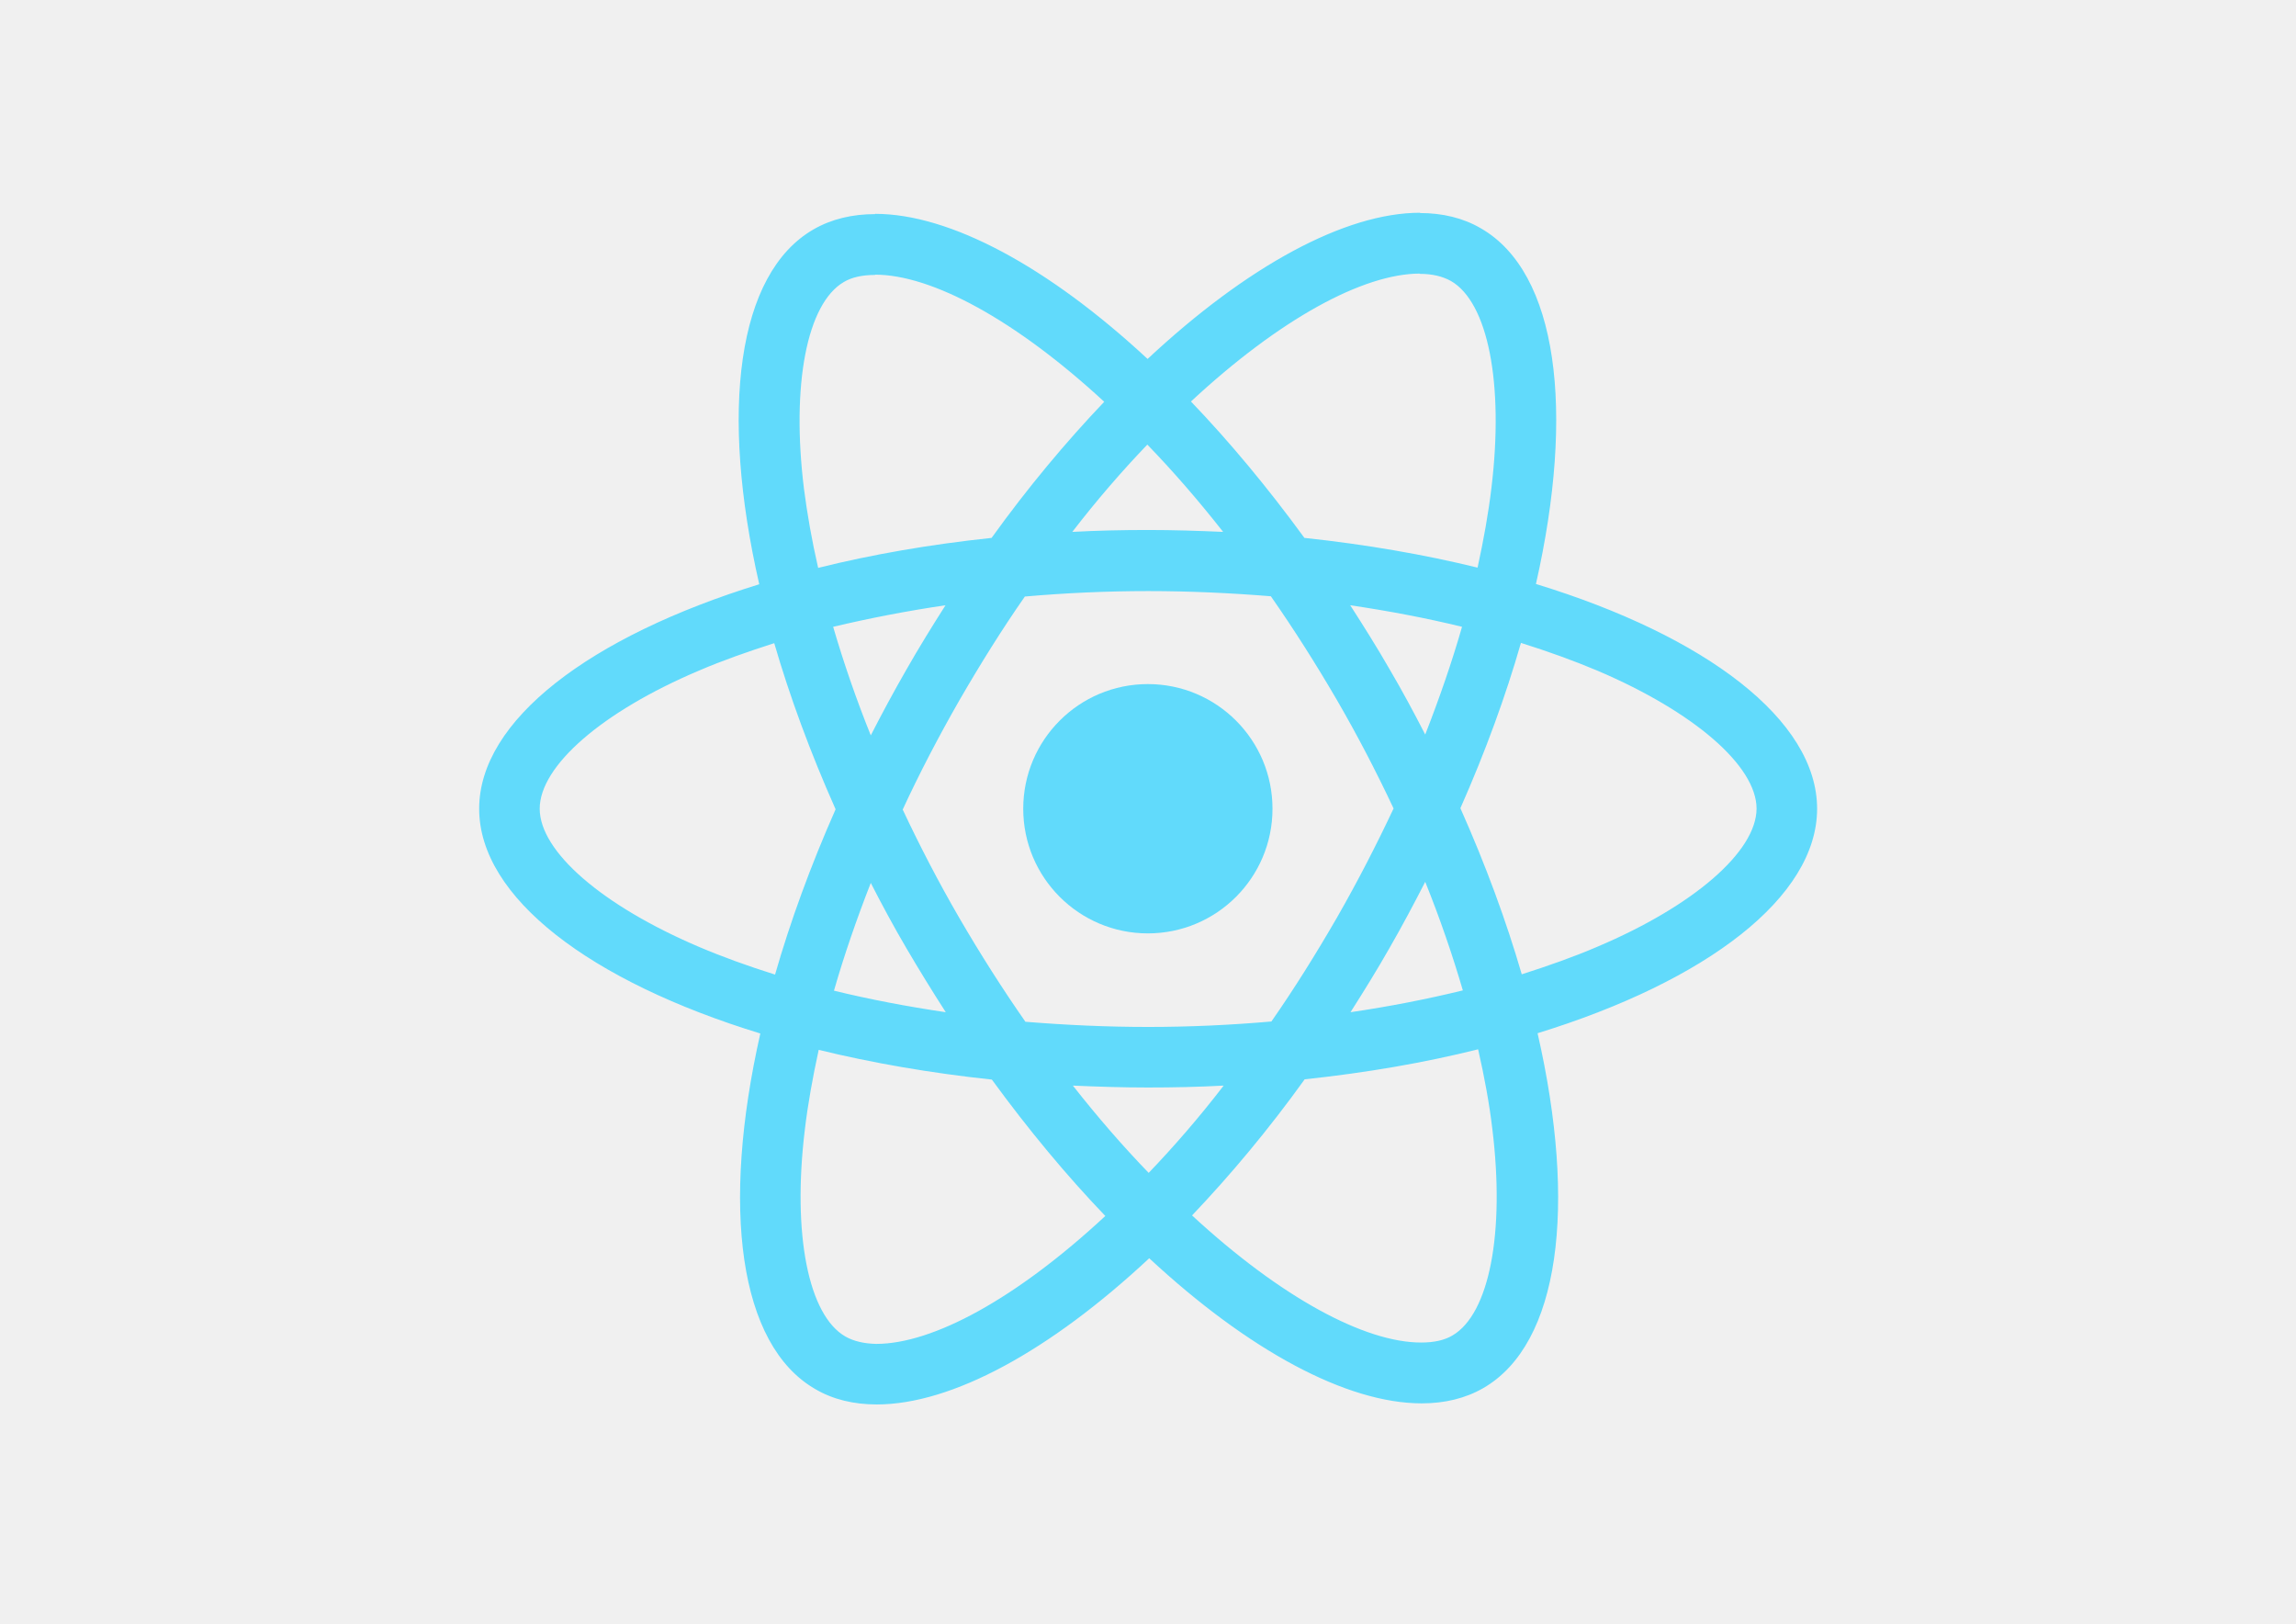
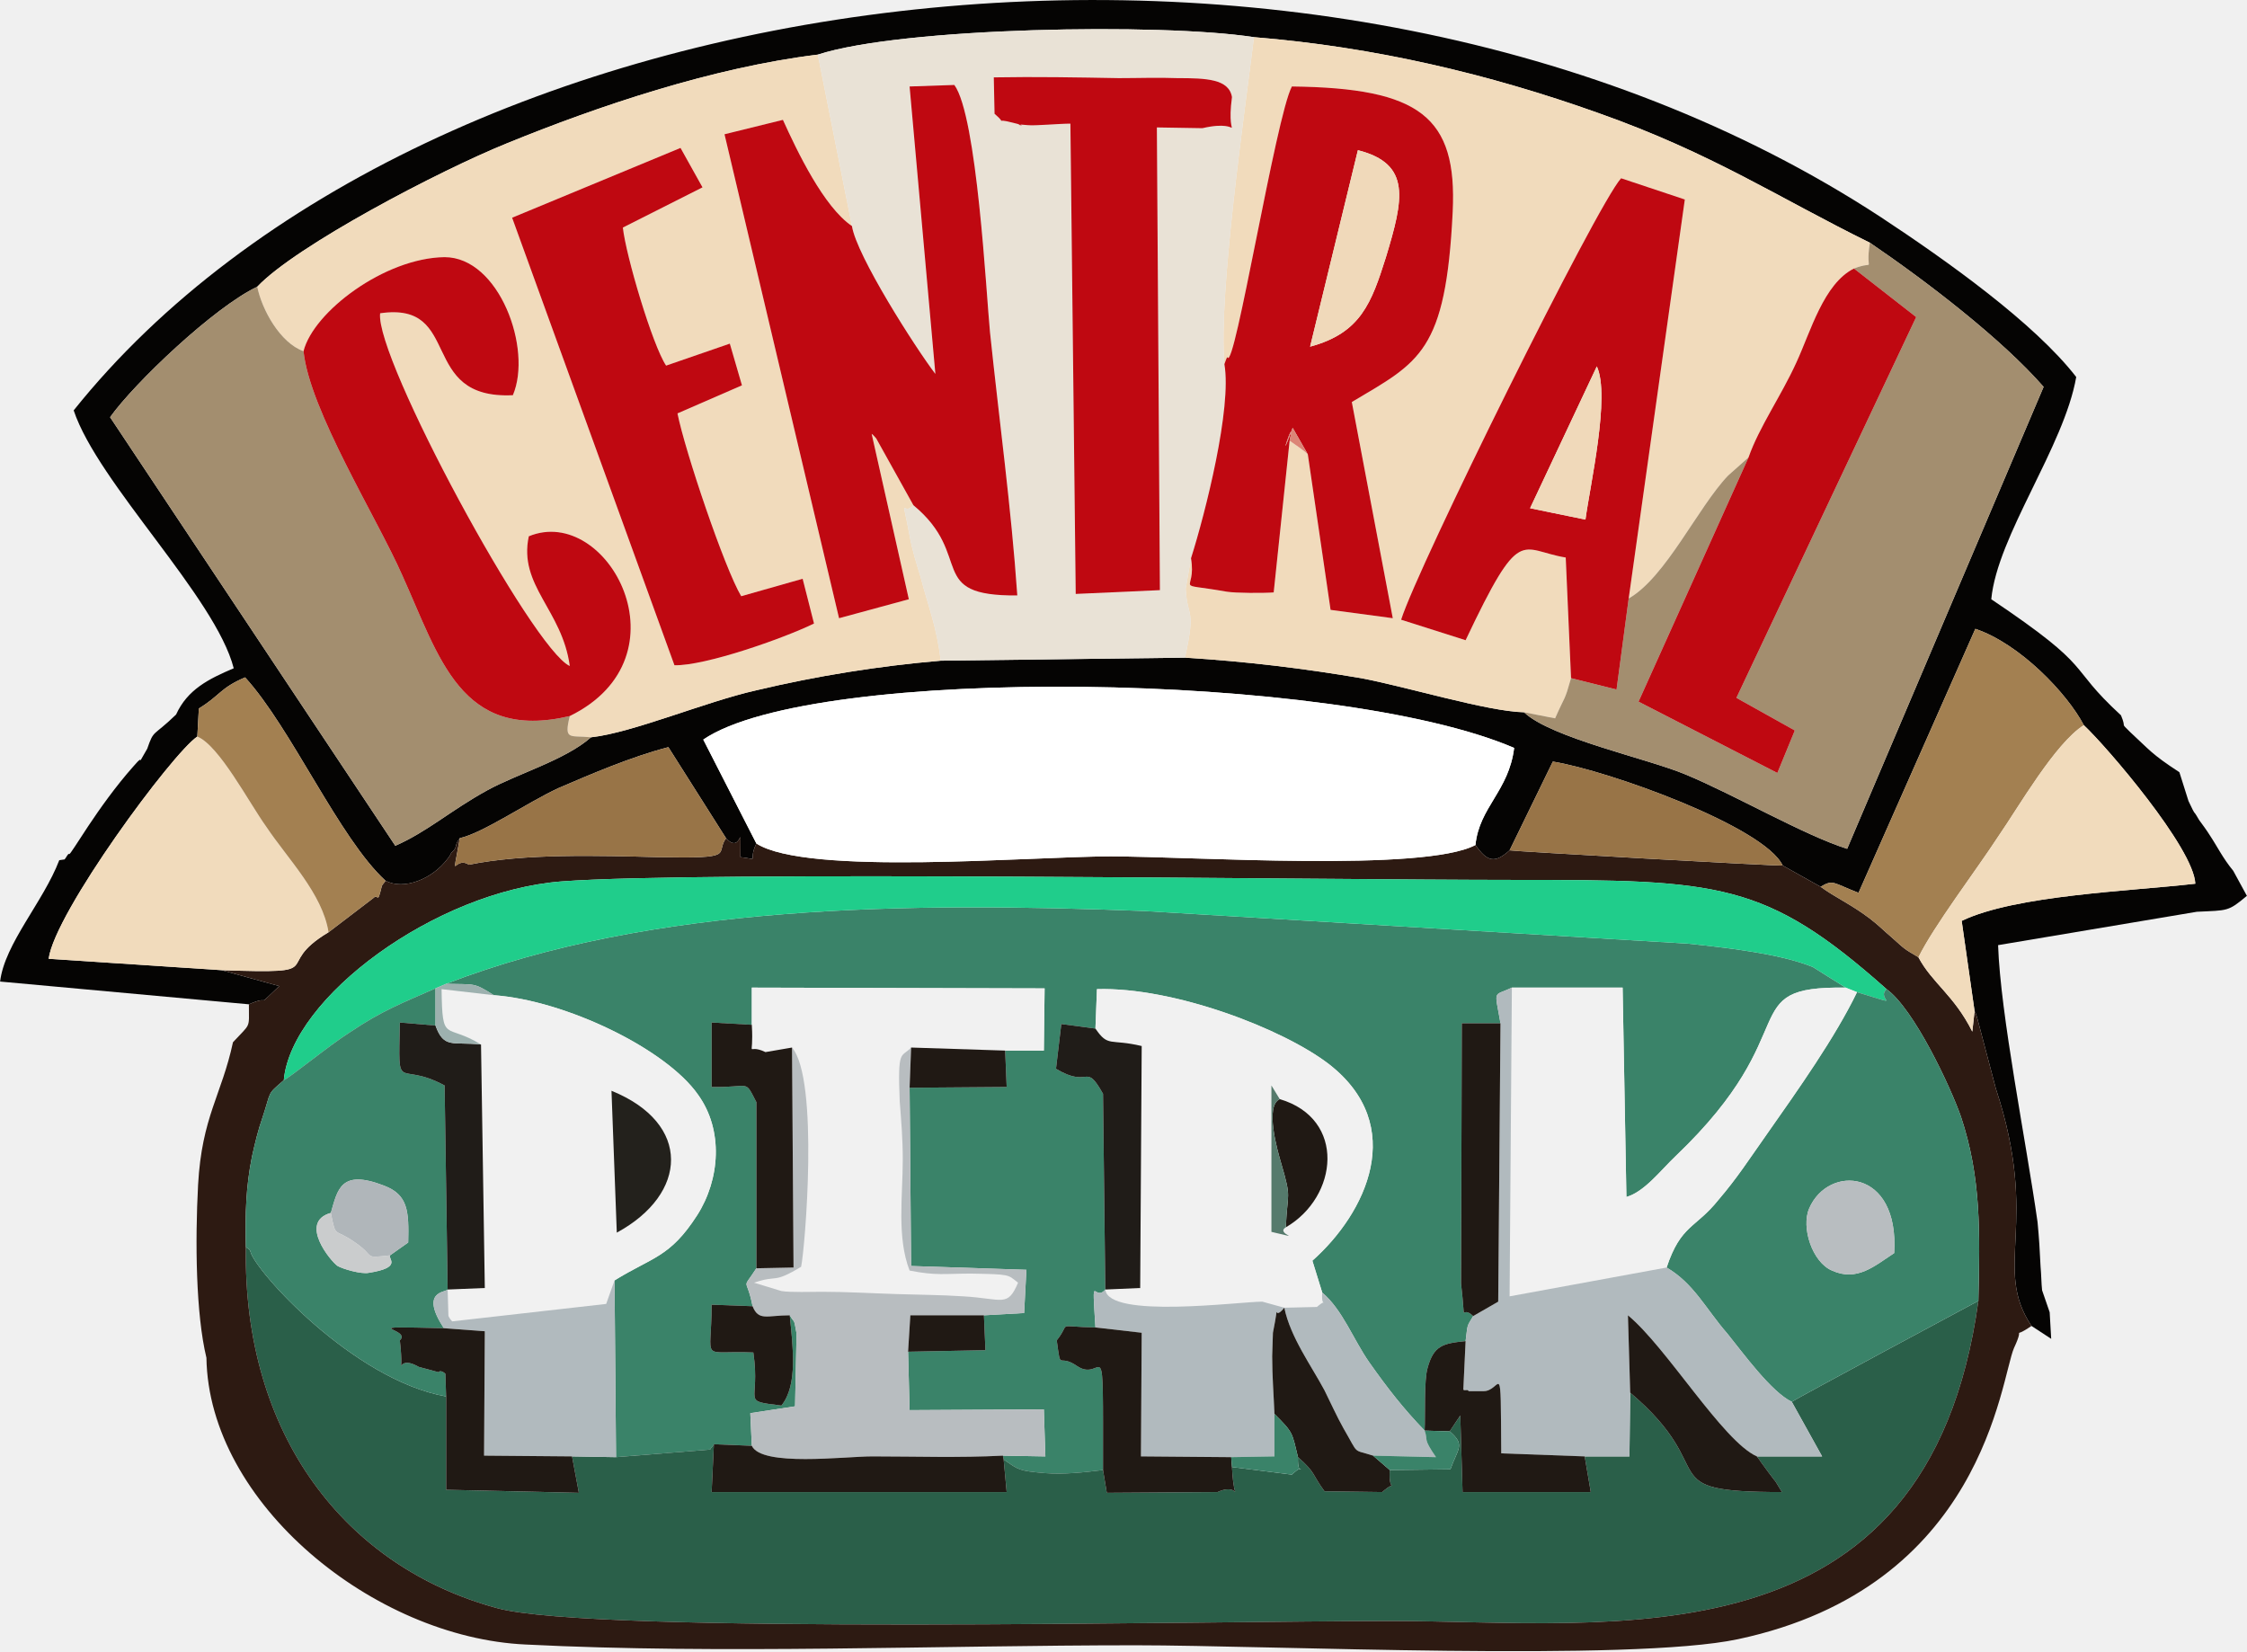
- <svg xmlns="http://www.w3.org/2000/svg" viewBox="0 0 841.9 595.3">
-   <g fill="#61DAFB">
-     <path d="M666.3 296.5c0-32.5-40.7-63.3-103.1-82.4 14.4-63.6 8-114.2-20.2-130.4-6.5-3.8-14.1-5.6-22.4-5.6v22.3c4.6 0 8.3.9 11.4 2.6 13.6 7.8 19.5 37.5 14.9 75.7-1.1 9.4-2.9 19.3-5.1 29.4-19.6-4.8-41-8.5-63.5-10.9-13.5-18.5-27.5-35.3-41.6-50 32.6-30.3 63.2-46.9 84-46.9V78c-27.5 0-63.5 19.6-99.9 53.6-36.4-33.8-72.4-53.2-99.9-53.2v22.3c20.7 0 51.4 16.5 84 46.6-14 14.7-28 31.4-41.3 49.9-22.6 2.4-44 6.1-63.6 11-2.3-10-4-19.7-5.2-29-4.7-38.2 1.1-67.9 14.6-75.8 3-1.8 6.9-2.6 11.5-2.6V78.5c-8.4 0-16 1.8-22.6 5.6-28.1 16.2-34.4 66.7-19.9 130.1-62.2 19.2-102.7 49.9-102.7 82.3 0 32.5 40.7 63.3 103.1 82.4-14.4 63.6-8 114.2 20.2 130.4 6.5 3.8 14.1 5.6 22.5 5.6 27.5 0 63.5-19.6 99.9-53.6 36.4 33.8 72.4 53.2 99.9 53.2 8.4 0 16-1.8 22.6-5.6 28.1-16.2 34.4-66.7 19.9-130.1 62-19.1 102.5-49.9 102.5-82.3zm-130.2-66.7c-3.7 12.9-8.3 26.2-13.5 39.5-4.1-8-8.4-16-13.1-24-4.6-8-9.5-15.8-14.4-23.4 14.2 2.1 27.9 4.7 41 7.9zm-45.8 106.5c-7.8 13.5-15.8 26.3-24.1 38.2-14.9 1.3-30 2-45.2 2-15.1 0-30.2-.7-45-1.9-8.3-11.9-16.4-24.6-24.2-38-7.6-13.1-14.5-26.4-20.8-39.8 6.2-13.4 13.2-26.8 20.7-39.9 7.8-13.5 15.8-26.3 24.1-38.2 14.9-1.3 30-2 45.2-2 15.1 0 30.2.7 45 1.9 8.3 11.9 16.4 24.6 24.2 38 7.6 13.1 14.5 26.4 20.8 39.8-6.3 13.4-13.2 26.8-20.7 39.9zm32.3-13c5.4 13.4 10 26.8 13.8 39.8-13.1 3.2-26.9 5.9-41.2 8 4.9-7.7 9.8-15.6 14.4-23.7 4.6-8 8.9-16.1 13-24.1zM421.2 430c-9.3-9.6-18.6-20.3-27.8-32 9 .4 18.2.7 27.5.7 9.4 0 18.7-.2 27.8-.7-9 11.7-18.3 22.4-27.5 32zm-74.4-58.9c-14.2-2.1-27.9-4.7-41-7.9 3.7-12.9 8.3-26.2 13.5-39.5 4.1 8 8.4 16 13.1 24 4.7 8 9.5 15.8 14.4 23.4zM420.7 163c9.3 9.6 18.6 20.3 27.8 32-9-.4-18.2-.7-27.5-.7-9.4 0-18.7.2-27.8.7 9-11.7 18.3-22.4 27.5-32zm-74 58.9c-4.9 7.7-9.8 15.6-14.4 23.7-4.6 8-8.9 16-13 24-5.4-13.4-10-26.8-13.8-39.8 13.1-3.1 26.9-5.8 41.2-7.9zm-90.5 125.2c-35.4-15.1-58.3-34.9-58.3-50.6 0-15.7 22.9-35.6 58.3-50.6 8.6-3.7 18-7 27.7-10.1 5.7 19.6 13.2 40 22.5 60.9-9.2 20.8-16.6 41.1-22.2 60.6-9.9-3.1-19.3-6.5-28-10.2zM310 490c-13.6-7.8-19.5-37.5-14.9-75.7 1.1-9.4 2.9-19.3 5.1-29.4 19.6 4.8 41 8.5 63.5 10.9 13.5 18.5 27.5 35.3 41.6 50-32.6 30.3-63.2 46.9-84 46.9-4.5-.1-8.3-1-11.3-2.7zm237.2-76.2c4.7 38.2-1.1 67.9-14.6 75.8-3 1.8-6.9 2.6-11.5 2.6-20.7 0-51.4-16.5-84-46.6 14-14.7 28-31.4 41.3-49.9 22.6-2.4 44-6.1 63.6-11 2.3 10.1 4.1 19.8 5.2 29.1zm38.5-66.7c-8.6 3.7-18 7-27.7 10.1-5.7-19.6-13.2-40-22.5-60.9 9.2-20.8 16.6-41.1 22.2-60.6 9.9 3.1 19.3 6.5 28.1 10.2 35.4 15.1 58.3 34.9 58.3 50.6-.1 15.7-23 35.6-58.4 50.6zM320.8 78.4z" />
-     <circle cx="420.9" cy="296.5" r="45.7" />
-     <path d="M520.5 78.1z" />
+ <svg xmlns="http://www.w3.org/2000/svg" xml:space="preserve" width="2.667in" height="1.96in" version="1.1" style="shape-rendering:geometricPrecision; text-rendering:geometricPrecision; image-rendering:optimizeQuality; fill-rule:evenodd; clip-rule:evenodd" viewBox="0 0 2962 2177">
+   <defs>
+     <style type="text/css">
+    
+     .fil2 {fill:#050403}
+     .fil16 {fill:#201914}
+     .fil15 {fill:#201C18}
+     .fil9 {fill:#20CD8B}
+     .fil18 {fill:#23211C}
+     .fil1 {fill:#2A5F49}
+     .fil4 {fill:#2D1A12}
+     .fil0 {fill:#3A8369}
+     .fil21 {fill:#557A6C}
+     .fil14 {fill:#987447}
+     .fil22 {fill:#9DB1AF}
+     .fil13 {fill:#A38051}
+     .fil7 {fill:#A38E6F}
+     .fil19 {fill:#B0B6BA}
+     .fil11 {fill:#B1BABE}
+     .fil12 {fill:#B8BDC0}
+     .fil8 {fill:#BF0811}
+     .fil20 {fill:#CACCCD}
+     .fil23 {fill:#DC8576}
+     .fil5 {fill:#E9E2D6}
+     .fil17 {fill:#F0D9BA}
+     .fil3 {fill:#F1DBBC}
+     .fil10 {fill:#F1F1F1}
+     .fil6 {fill:white}
+    
+   </style>
+   </defs>
+   <g id="Layer_x0020_1">
+     <g id="_2606298217888">
+       <path class="fil0" d="M588 1297c39,1 36,-2 63,15 95,7 227,71 269,131 34,47 29,112 -1,159 -36,56 -59,55 -109,86l2 233 124 -10c1,-2 4,-5 5,-7l50 2 -2 -43 59 -9 2 -96c-4,-22 -2,-12 -9,-24 4,41 11,92 -11,119 -55,-7 -27,-2 -37,-70 -72,-3 -55,15 -55,-63l54 2c-8,-41 -15,-19 5,-50l0 -219c-16,-31 -7,-19 -59,-20l0 -85 53 3 0 -49 386 1 -1 82 -51 0 2 48 -128 1 2 235 152 5 -3 57 -53 3 2 46 -102 2 2 77 177 -1 2 62 -56 -1 1 5c20,14 20,15 54,18 26,2 52,-1 77,-4 0,-199 2,-113 -34,-137 -26,-18 -21,9 -27,-34 20,-25 -4,-18 51,-17 -5,-79 -2,-32 13,-50l-3 -258c-24,-43 -17,-6 -62,-33l7 -59 45 6 2 -52c101,-3 245,52 306,99 104,81 49,196 -22,259l13 42c27,23 41,62 62,92 24,34 45,61 73,90 1,-20 -1,-67 4,-83 8,-29 20,-32 50,-35 3,-23 1,-18 10,-33 -18,-17 -9,19 -16,-43l1 -343 51 0c-8,-46 -10,-35 15,-47l146 0 5 276c24,-7 45,-35 65,-54 175,-167 75,-224 224,-222l-43 -27c-43,-18 -118,-26 -165,-31l-717 -43c-309,-12 -649,-9 -920,96z" />
+       <path class="fil1" d="M2608 1715c-6,3 -244,131 -246,133l40 72 -86 0c2,3 4,5 5,7l11 15c14,19 3,2 17,25 -176,0 -77,-27 -200,-131l-1 84 -59 0 8 47 -169 0 -3 -101 -14 21c21,18 11,22 1,50l-80 1c-2,36 13,9 -10,29l-76 -1c-17,-23 -11,-24 -35,-45 -1,32 13,3 -8,23l-79 -10c3,58 14,18 -19,33l-146 1 -5 -30c-25,3 -51,6 -77,4 -34,-3 -34,-4 -54,-18l4 43 -389 0 3 -63c-1,2 -4,5 -5,7l-124 10 -58 -1 9 48 -175 -4 0 -123c-123,-22 -252,-166 -258,-191 -1,-4 -4,-4 -6,-6 -4,249 132,422 331,476 127,35 940,17 1178,17 291,0 708,65 775,-422z" />
+       <path class="fil2" d="M2009 939c-48,-1 -156,-34 -215,-45 -77,-13 -151,-22 -232,-27l-322 4c-82,7 -163,20 -243,39 -67,15 -163,56 -218,62 -34,30 -97,48 -137,70 -49,27 -78,54 -121,73l-376 -565c32,-45 137,-145 194,-172 51,-54 240,-153 329,-189 120,-49 271,-100 410,-117 111,-36 452,-42 575,-23 160,13 311,49 454,100 150,53 238,112 358,171 75,51 174,127 229,190l-259 609c-57,-18 -148,-71 -213,-98 -50,-21 -177,-48 -213,-82zm-1777 3c-31,30 -29,19 -38,45 -18,31 0,2 -18,23 -48,54 -83,118 -85,116 -1,-2 -4,5 -6,7l-7 1c-21,55 -72,110 -78,160l328 30c32,-14 6,8 40,-24l-76 -21 -228 -15c8,-61 163,-271 196,-293l2 -37c28,-17 28,-27 61,-41 61,67 124,212 185,268 24,13 62,-2 82,-29 2,-2 4,-6 5,-8 2,-2 5,-4 6,-9 1,-5 3,-7 5,-10 31,-7 89,-47 130,-66 42,-18 95,-41 145,-54l76 120c22,24 19,-31 19,25 27,3 9,7 21,-18l-70 -137c145,-99 834,-90 1069,11 -7,57 -46,78 -51,128 16,23 26,24 45,7l57 -117c74,12 279,86 303,137l50 28c17,-10 16,-5 50,8l154 -348c59,20 121,85 143,127 30,28 145,162 147,209 -87,10 -237,15 -308,49l17 119c2,3 3,8 4,11l24 91c59,179 -5,235 47,313l26 17 -2 -35 -10 -29c-1,-9 -1,-20 -2,-31 -1,-22 -2,-38 -4,-59 -15,-106 -49,-274 -52,-365l262 -44c41,-2 41,0 66,-21l-18 -33c-14,-17 -21,-32 -31,-47 -3,-5 -11,-16 -14,-20 -11,-19 -2,0 -14,-25l-12 -38c-37,-24 -40,-30 -65,-53 -14,-14 -4,-3 -12,-22 -74,-68 -31,-59 -171,-153 8,-84 96,-201 112,-293 -55,-71 -170,-153 -258,-211 -739,-483 -1918,-325 -2382,255 32,96 187,246 211,340 -33,14 -61,28 -76,61z" />
+       <path class="fil3" d="M1614 480c1,-3 4,-11 4,-9 9,21 64,-318 85,-357 169,2 218,40 212,165 -9,186 -44,198 -133,251l54 285 -82 -11 -30 -205c-2,-3 -21,-16 -24,-18l-21 200c-13,1 -50,1 -62,-1 -74,-13 -39,3 -47,-44l-7 40c2,40 14,24 -1,91 81,5 155,14 232,27 59,11 167,44 215,45l41 8c14,-32 12,-21 21,-53l-7 -159c-61,-10 -59,-45 -132,109l-85 -27c22,-70 258,-547 290,-582l84 28 -74 526c49,-28 91,-120 131,-162l27 -24c14,-40 43,-81 63,-125 19,-41 36,-104 76,-124 31,-12 14,9 21,-34 -120,-59 -208,-118 -358,-171 -143,-51 -294,-87 -454,-100 -12,98 -47,337 -39,431z" />
+       <path class="fil3" d="M821 300c4,37 39,155 57,182l84 -29 16 55 -85 37c10,50 62,204 84,241l81 -23 15 59c-41,20 -144,56 -184,55l-214 -590 222 -92 29 52 -105 53zm-482 78c6,30 30,74 61,85 13,-52 107,-123 186,-124 72,0 116,121 90,182 -126,6 -65,-124 -175,-108 -7,59 201,443 250,465 -10,-74 -68,-106 -54,-171 104,-43 213,159 54,237 -8,33 0,25 28,28 55,-6 151,-47 218,-62 80,-19 161,-32 243,-39 -5,-44 -16,-70 -27,-112 -4,-13 -11,-35 -14,-53 -11,-59 -9,-24 5,-40l-49 -88c-2,-2 -4,-5 -6,-6l49 218 -92 25 -151 -638 77 -19c19,42 54,115 91,140l-45 -226c-139,17 -290,68 -410,117 -89,36 -278,135 -329,189z" />
+       <path class="fil4" d="M324 1644c-1,-44 0,-79 8,-119 4,-18 8,-35 14,-52 12,-36 5,-29 28,-49 10,-109 200,-249 366,-262 185,-14 1002,-2 1256,-2 271,0 331,2 491,144 36,26 84,128 98,168 27,81 25,153 23,243 -67,487 -484,422 -775,422 -238,0 -1051,18 -1178,-17 -199,-54 -335,-227 -331,-476zm184 -483c-1,3 -4,4 -5,8 -6,25 -4,8 -11,15l-59 45c-77,46 7,55 -141,50l76 21c-34,32 -8,10 -40,24 0,33 3,24 -21,50 -15,70 -41,98 -46,188 -4,75 -3,170 11,228 3,192 221,369 421,378 257,13 544,1 804,1 177,0 653,22 794,-8 324,-69 346,-342 364,-384 16,-34 -6,-9 23,-29 -52,-78 12,-134 -47,-313l-24 -91c-1,-3 -2,-8 -4,-11l-3 27c-24,-48 -53,-64 -71,-98 -20,-12 -16,-9 -35,-26 -13,-11 -16,-15 -29,-25 -25,-19 -46,-28 -65,-42l-50 -28c-7,1 -359,-19 -360,-20 -19,17 -29,16 -45,-7 -68,36 -373,15 -481,15 -106,0 -400,26 -467,-17 -12,25 6,21 -21,18 0,-56 3,-1 -19,-25 -15,21 16,27 -89,25 -79,-2 -177,-5 -250,10 -20,-13 -23,29 -12,-35 -2,3 -4,5 -5,10 -1,5 -4,7 -6,9 -1,2 -3,6 -5,8 -20,27 -58,42 -82,29z" />
+       <path class="fil5" d="M1311 150l-1 -48c55,-1 110,0 165,1 25,0 52,-1 77,0 38,0 68,1 72,25 -9,67 21,27 -39,41 0,0 -53,-1 -60,-1l4 610 -111 5 -7 -620c-15,0 -47,3 -56,2 -31,-3 10,4 -19,-3 -30,-8 -5,5 -25,-12zm-233 -78l45 226c6,39 84,161 110,195l-34 -379 59 -2c30,41 42,275 47,326 12,115 28,231 36,347 -122,1 -56,-52 -137,-119 -14,16 -16,-19 -5,40 3,18 10,40 14,53 11,42 22,68 27,112l322 -4c15,-67 3,-51 1,-91l7 -40c19,-60 54,-198 44,-256 -8,-94 27,-333 39,-431 -123,-19 -464,-13 -575,23z" />
+       <path class="fil6" d="M997 1112c67,43 361,17 467,17 108,0 413,21 481,-15 5,-50 44,-71 51,-128 -235,-101 -924,-110 -1069,-11l70 137z" />
+       <path class="fil7" d="M2444 354l82 64 -237 502 77 43 -23 56 -183 -94 145 -322 -27 24c-40,42 -82,134 -131,162l-16 120 -60 -15c-9,32 -7,21 -21,53l-41 -8c36,34 163,61 213,82 65,27 156,80 213,98l259 -609c-55,-63 -154,-139 -229,-190 -7,43 10,22 -21,34z" />
+       <path class="fil7" d="M779 972c-28,-3 -36,5 -28,-28 -144,34 -172,-78 -221,-186 -33,-75 -122,-217 -130,-295 -31,-11 -55,-55 -61,-85 -57,27 -162,127 -194,172l376 565c43,-19 72,-46 121,-73 40,-22 103,-40 137,-70z" />
+       <path class="fil8" d="M1123 298c-37,-25 -72,-98 -91,-140l-77 19 151 638 92 -25 -49 -218c2,1 4,4 6,6l49 88c81,67 15,120 137,119 -8,-116 -24,-232 -36,-347 -5,-51 -17,-285 -47,-326l-59 2 34 379c-26,-34 -104,-156 -110,-195z" />
+       <path class="fil9" d="M374 1424c9,-4 60,-46 87,-63 43,-29 70,-39 113,-58l14 -6c271,-105 611,-108 920,-96l717 43c47,5 122,13 165,31l43 27 15 6c66,20 24,10 39,-4 -160,-142 -220,-144 -491,-144 -254,0 -1071,-12 -1256,2 -166,13 -356,153 -366,262z" />
+       <path class="fil8" d="M1790 198c71,18 60,65 37,141 -19,60 -33,100 -100,118l63 -259zm-176 282c10,58 -25,196 -44,256 8,47 -27,31 47,44 12,2 49,2 62,1l21 -200c9,-41 -19,46 4,-17l20 35 30 205 82 11 -54 -285c89,-53 124,-65 133,-251 6,-125 -43,-163 -212,-165 -21,39 -76,378 -85,357 0,-2 -3,6 -4,9z" />
+       <path class="fil0" d="M2497 1652c-26,17 -49,38 -82,23 -26,-11 -41,-57 -30,-82 25,-58 119,-53 112,59zm-300 19c36,21 52,55 80,87 21,26 58,77 85,90 2,-2 240,-130 246,-133 2,-90 4,-162 -23,-243 -14,-40 -62,-142 -98,-168 -15,14 27,24 -39,4 -29,60 -78,129 -118,186 -24,34 -40,59 -64,87 -31,39 -50,33 -69,90z" />
+       <path class="fil8" d="M400 463c8,78 97,220 130,295 49,108 77,220 221,186 159,-78 50,-280 -54,-237 -14,65 44,97 54,171 -49,-22 -257,-406 -250,-465 110,-16 49,114 175,108 26,-61 -18,-182 -90,-182 -79,1 -173,72 -186,124z" />
+       <path class="fil8" d="M2105 483c18,39 -9,157 -15,202l-73 -15 88 -187zm-34 411l60 15 16 -120 74 -526 -84 -28c-32,35 -268,512 -290,582l85 27c73,-154 71,-119 132,-109l7 159z" />
+       <path class="fil10" d="M1695 1618c-15,9 29,17 -19,6l0 -193 11 18c88,26 77,129 8,169zm-251 -262c17,25 19,13 61,23l-2 319 -46 2c4,39 177,16 207,16l29 8 43 -1c17,-15 5,6 7,-19l-13 -42c71,-63 126,-178 22,-259 -61,-47 -205,-102 -306,-99l-2 52z" />
+       <path class="fil10" d="M813 1625l-7 -187c106,43 101,136 7,187zm-179 -248l5 321 -49 2 1 34c0,2 3,6 5,8l203 -23 11 -31c50,-31 73,-30 109,-86 30,-47 35,-112 1,-159 -42,-60 -174,-124 -269,-131l-69 -8c1,73 5,44 52,73z" />
+       <path class="fil8" d="M926 247l-29 -52 -222 92 214 590c40,1 143,-35 184,-55l-15 -59 -81 23c-22,-37 -74,-191 -84,-241l85 -37 -16 -55 -84 29c-18,-27 -53,-145 -57,-182l105 -53z" />
+       <path class="fil10" d="M2197 1671c19,-57 38,-51 69,-90 24,-28 40,-53 64,-87 40,-57 89,-126 118,-186l-15 -6c-149,-2 -49,55 -224,222 -20,19 -41,47 -65,54l-5 -276 -146 0 -3 407 207 -38z" />
+       <path class="fil8" d="M1475 103c-55,-1 -110,-2 -165,-1l1 48c20,17 -5,4 25,12 29,7 -12,0 19,3 9,1 41,-2 56,-2l7 620 111 -5 -4 -610c7,0 60,1 60,1 60,-14 30,26 39,-41 -4,-24 -34,-25 -72,-25 -25,-1 -52,0 -77,0z" />
+       <path class="fil0" d="M436 1599c9,-31 13,-58 70,-36 32,12 33,34 32,75l-24 17c-3,4 17,16 -28,23 -10,2 -34,-5 -41,-9 -9,-6 -52,-58 -9,-70zm-62 -175c-23,20 -16,13 -28,49 -6,17 -10,34 -14,52 -8,40 -9,75 -8,119 2,2 5,2 6,6 6,25 135,169 258,191l-1 -30c-2,-2 -7,-5 -9,-2l-26 -7c-35,-20 -18,27 -25,-35 17,-16 -66,-19 58,-16 -32,-49 2,-47 5,-51l-4 -269c-63,-34 -61,15 -59,-83l47 4 0 -49c-43,19 -70,29 -113,58 -27,17 -78,59 -87,63z" />
+       <path class="fil8" d="M2305 603l-145 322 183 94 23 -56 -77 -43 237 -502 -82 -64c-40,20 -57,83 -76,124 -20,44 -49,85 -63,125z" />
+       <path class="fil10" d="M991 1351c3,50 -9,23 18,36l35 -6c36,42 17,266 12,289 -38,23 -30,10 -62,21l36 11c12,2 40,1 54,1 33,0 65,2 98,3 30,1 58,1 88,3 52,3 58,15 72,-18 -14,-11 -10,-11 -62,-12 -34,0 -46,3 -81,-4 -17,-44 -9,-98 -9,-146 0,-28 -2,-51 -4,-77 -3,-71 2,-57 15,-71l124 4 51 0 1 -82 -386 -1 0 49z" />
+       <path class="fil11" d="M1978 1349l-3 367 -33 19c-9,15 -7,10 -10,33l-3 64c2,2 6,-1 7,2l19 0c25,1 23,-52 24,82l110 4 59 0 1 -84 -3 -102c51,42 125,166 170,186l86 0 -40 -72c-27,-13 -64,-64 -85,-90 -28,-32 -44,-66 -80,-87l-207 38 3 -407c-25,12 -23,1 -15,47z" />
+       <path class="fil3" d="M292 1279c148,5 64,-4 141,-50 -8,-51 -54,-97 -82,-139 -23,-32 -62,-107 -91,-119 -33,22 -188,232 -196,293l228 15z" />
+       <path class="fil12" d="M997 1672c-20,31 -13,9 -5,50 8,20 19,12 49,12 7,12 5,2 9,24l-2 96 -59 9 2 43c13,28 122,14 159,14 57,0 115,2 172,-1l56 1 -2 -62 -177 1 -2 -77 3 -48 97 0 53 -3 3 -57 -152 -5 -2 -235 2 -53c-13,14 -18,0 -15,71 2,26 4,49 4,77 0,48 -8,102 9,146 35,7 47,4 81,4 52,1 48,1 62,12 -14,33 -20,21 -72,18 -30,-2 -58,-2 -88,-3 -33,-1 -65,-3 -98,-3 -14,0 -42,1 -54,-1l-36 -11c32,-11 24,2 62,-21 5,-23 24,-247 -12,-289l2 290 -49 1z" />
+       <path class="fil13" d="M2400 1169c19,14 40,23 65,42 13,10 16,14 29,25 19,17 15,14 35,26 20,-41 77,-116 105,-159 27,-39 75,-123 113,-147 -22,-42 -84,-107 -143,-127l-154 348c-34,-13 -33,-18 -50,-8z" />
+       <path class="fil3" d="M2529 1262c18,34 47,50 71,98l3 -27 -17 -119c71,-34 221,-39 308,-49 -2,-47 -117,-181 -147,-209 -38,24 -86,108 -113,147 -28,43 -85,118 -105,159z" />
+       <path class="fil11" d="M1444 1750l61 7 -1 163 119 1 57 -1 0 -56c-1,-25 -3,-50 -3,-76 0,-4 1,-28 1,-31 10,-50 -2,-12 15,-33l-29 -8c-30,0 -203,23 -207,-16 -15,18 -18,-29 -13,50z" />
+       <path class="fil11" d="M590 1700c-3,4 -37,2 -5,51l54 4 -1 164 116 1 58 1 -2 -233 -11 31 -203 23c-2,-2 -5,-6 -5,-8l-1 -34z" />
+       <path class="fil14" d="M606 1105c-11,64 -8,22 12,35 73,-15 171,-12 250,-10 105,2 74,-4 89,-25l-76 -120c-50,13 -103,36 -145,54 -41,19 -99,59 -130,66z" />
+       <path class="fil13" d="M260 971c29,12 68,87 91,119 28,42 74,88 82,139l59 -45c7,-7 5,10 11,-15 1,-4 4,-5 5,-8 -61,-56 -124,-201 -185,-268 -33,14 -33,24 -61,41l-2 37z" />
+       <path class="fil14" d="M1990 1121c1,1 353,21 360,20 -24,-51 -229,-125 -303,-137l-57 117z" />
+       <path class="fil15" d="M1457 1700l46 -2 2 -319c-42,-10 -44,2 -61,-23l-45 -6 -7 59c45,27 38,-10 62,33l3 258z" />
+       <path class="fil15" d="M590 1700l49 -2 -5 -321c-37,-4 -49,6 -60,-25l-47 -4c-2,98 -4,49 59,83l4 269z" />
+       <path class="fil16" d="M588 1841l0 123 175 4 -9 -48 -116 -1 1 -164 -54 -4c-124,-3 -41,0 -58,16 7,62 -10,15 25,35l26 7c2,-3 7,0 9,2l1 30z" />
+       <path class="fil16" d="M1454 1938l5 30 146 -1c33,-15 22,25 19,-33l-1 -13 -119 -1 1 -163 -61 -7c-55,-1 -31,-8 -51,17 6,43 1,16 27,34 36,24 34,-62 34,137z" />
+       <path class="fil16" d="M1942 1735l33 -19 3 -367 -51 0 -1 343c7,62 -2,26 16,43z" />
+       <path class="fil16" d="M997 1672l49 -1 -2 -290 -35 6c-27,-13 -15,14 -18,-36l-53 -3 0 85c52,1 43,-11 59,20l0 219z" />
+       <path class="fil16" d="M1323 1924l-1 -5c-57,3 -115,1 -172,1 -37,0 -146,14 -159,-14l-50 -2 -3 63 389 0 -4 -43z" />
+       <path class="fil16" d="M1878 1886l33 1 14 -21 3 101 169 0 -8 -47 -110 -4c-1,-134 1,-81 -24,-82l-19 0c-1,-3 -5,0 -7,-2l3 -64c-30,3 -42,6 -50,35 -5,16 -3,63 -4,83z" />
+       <path class="fil11" d="M1693 1724c8,39 36,77 53,109 8,16 16,34 25,50 21,36 11,27 39,36l83 2c-18,-26 -10,-21 -15,-35 -28,-29 -49,-56 -73,-90 -21,-30 -35,-69 -62,-92 -2,25 10,4 -7,19l-43 1z" />
+       <path class="fil16" d="M2149 1836c123,104 24,131 200,131 -14,-23 -3,-6 -17,-25l-11 -15c-1,-2 -3,-4 -5,-7 -45,-20 -119,-144 -170,-186l3 102z" />
+       <path class="fil17" d="M1727 457c67,-18 81,-58 100,-118 23,-76 34,-123 -37,-141l-63 259z" />
+       <path class="fil16" d="M1680 1864c25,25 23,24 31,57 24,21 18,22 35,45l76 1c23,-20 8,7 10,-29l-22 -19c-28,-9 -18,0 -39,-36 -9,-16 -17,-34 -25,-50 -17,-32 -45,-70 -53,-109 -17,21 -5,-17 -15,33 0,3 -1,27 -1,31 0,26 2,51 3,76z" />
+       <path class="fil12" d="M2497 1652c7,-112 -87,-117 -112,-59 -11,25 4,71 30,82 33,15 56,-6 82,-23z" />
+       <path class="fil18" d="M813 1625c94,-51 99,-144 -7,-187l7 187z" />
+       <path class="fil16" d="M1041 1734c-30,0 -41,8 -49,-12l-54 -2c0,78 -17,60 55,63 10,68 -18,63 37,70 22,-27 15,-78 11,-119z" />
+       <path class="fil17" d="M2017 670l73 15c6,-45 33,-163 15,-202l-88 187z" />
+       <path class="fil19" d="M436 1599c7,35 4,19 32,39 28,19 9,21 46,17l24 -17c1,-41 0,-63 -32,-75 -57,-22 -61,5 -70,36z" />
+       <path class="fil16" d="M1695 1618c69,-40 80,-143 -8,-169 -20,9 -3,68 2,85 14,48 8,36 6,84z" />
+       <polygon class="fil16" points="1199,1434 1327,1433 1325,1385 1201,1381 " />
+       <polygon class="fil16" points="1197,1782 1299,1780 1297,1734 1200,1734 " />
+       <path class="fil20" d="M514 1655c-37,4 -18,2 -46,-17 -28,-20 -25,-4 -32,-39 -43,12 0,64 9,70 7,4 31,11 41,9 45,-7 25,-19 28,-23z" />
+       <path class="fil0" d="M1878 1886c5,14 -3,9 15,35l-83 -2 22 19 80 -1c10,-28 20,-32 -1,-50l-33 -1z" />
+       <path class="fil0" d="M1623 1921l1 13 79 10c21,-20 7,9 8,-23 -8,-33 -6,-32 -31,-57l0 56 -57 1z" />
+       <path class="fil21" d="M1695 1618c2,-48 8,-36 -6,-84 -5,-17 -22,-76 -2,-85l-11 -18 0 193c48,11 4,3 19,-6z" />
+       <path class="fil22" d="M574 1352c11,31 23,21 60,25 -47,-29 -51,0 -52,-73l69 8c-27,-17 -24,-14 -63,-15l-14 6 0 49z" />
+       <path class="fil23" d="M1700 581c3,2 22,15 24,18l-20 -35c-23,63 5,-24 -4,17z" />
+     </g>
  </g>
</svg>
